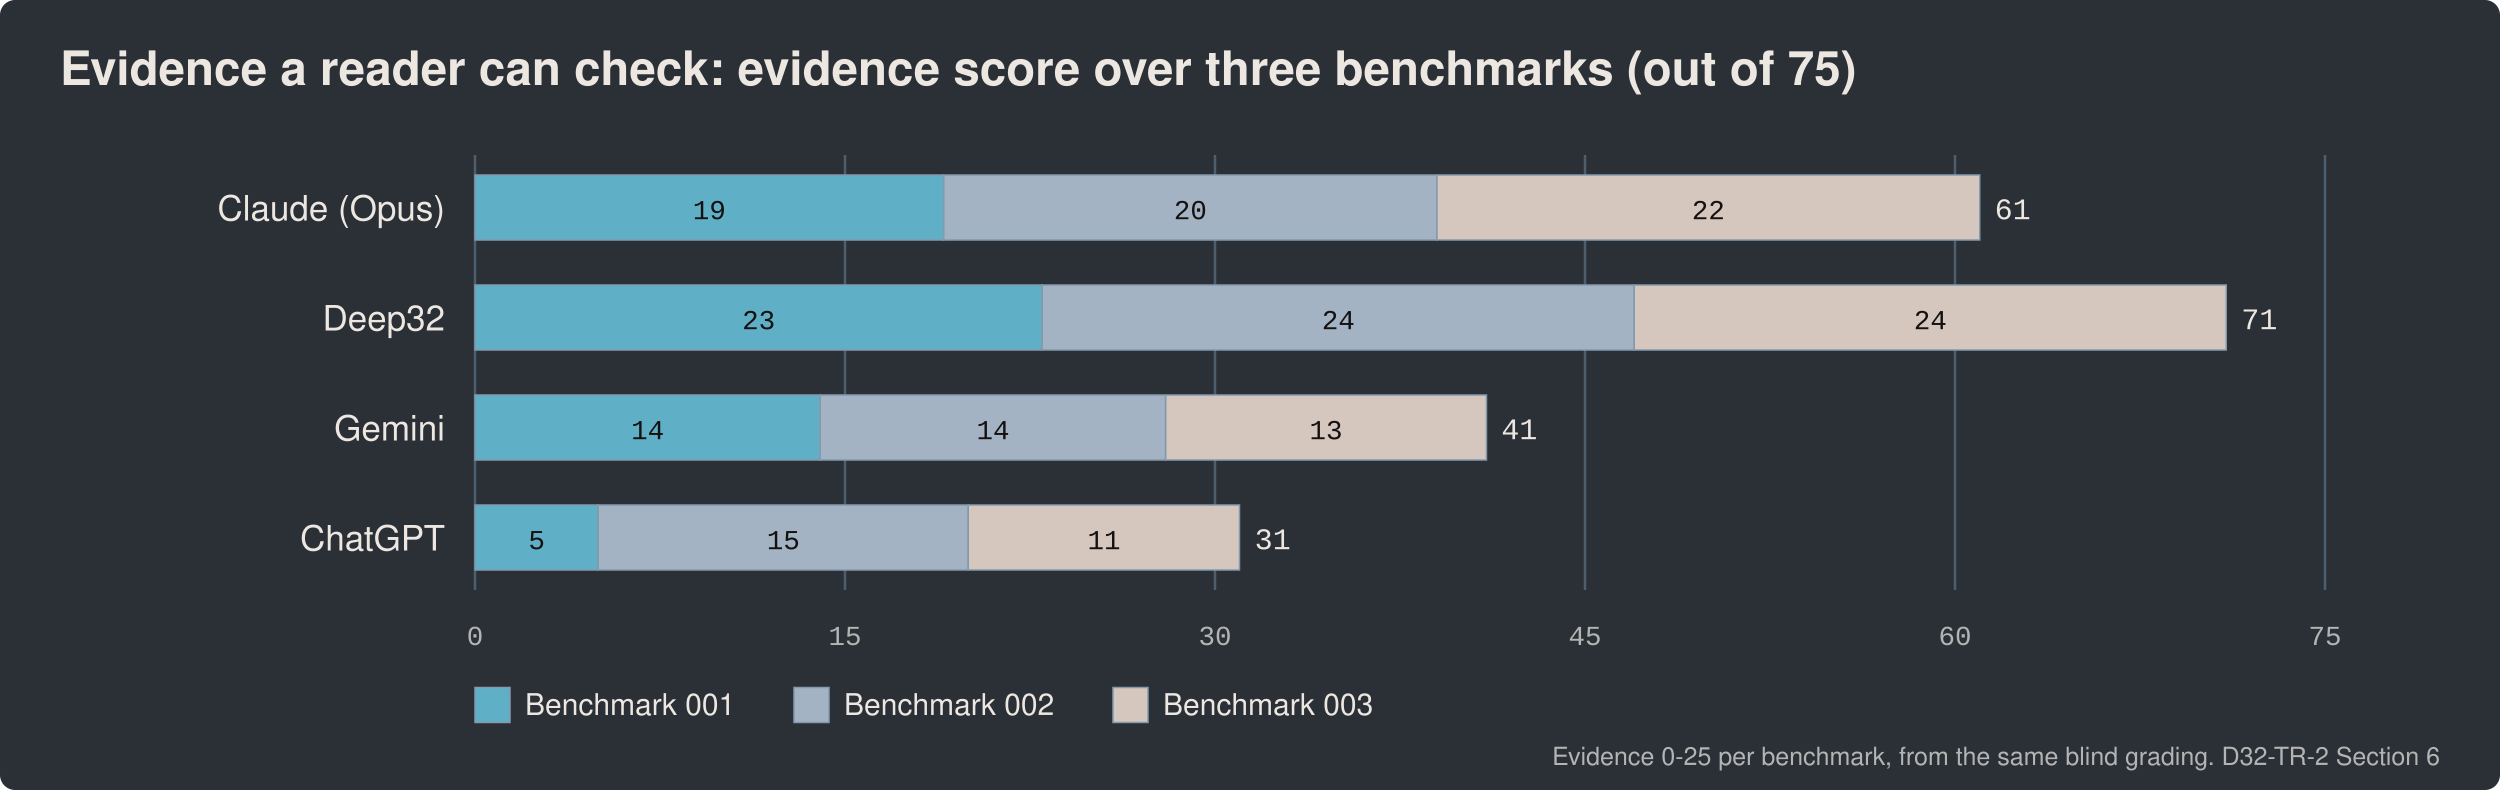
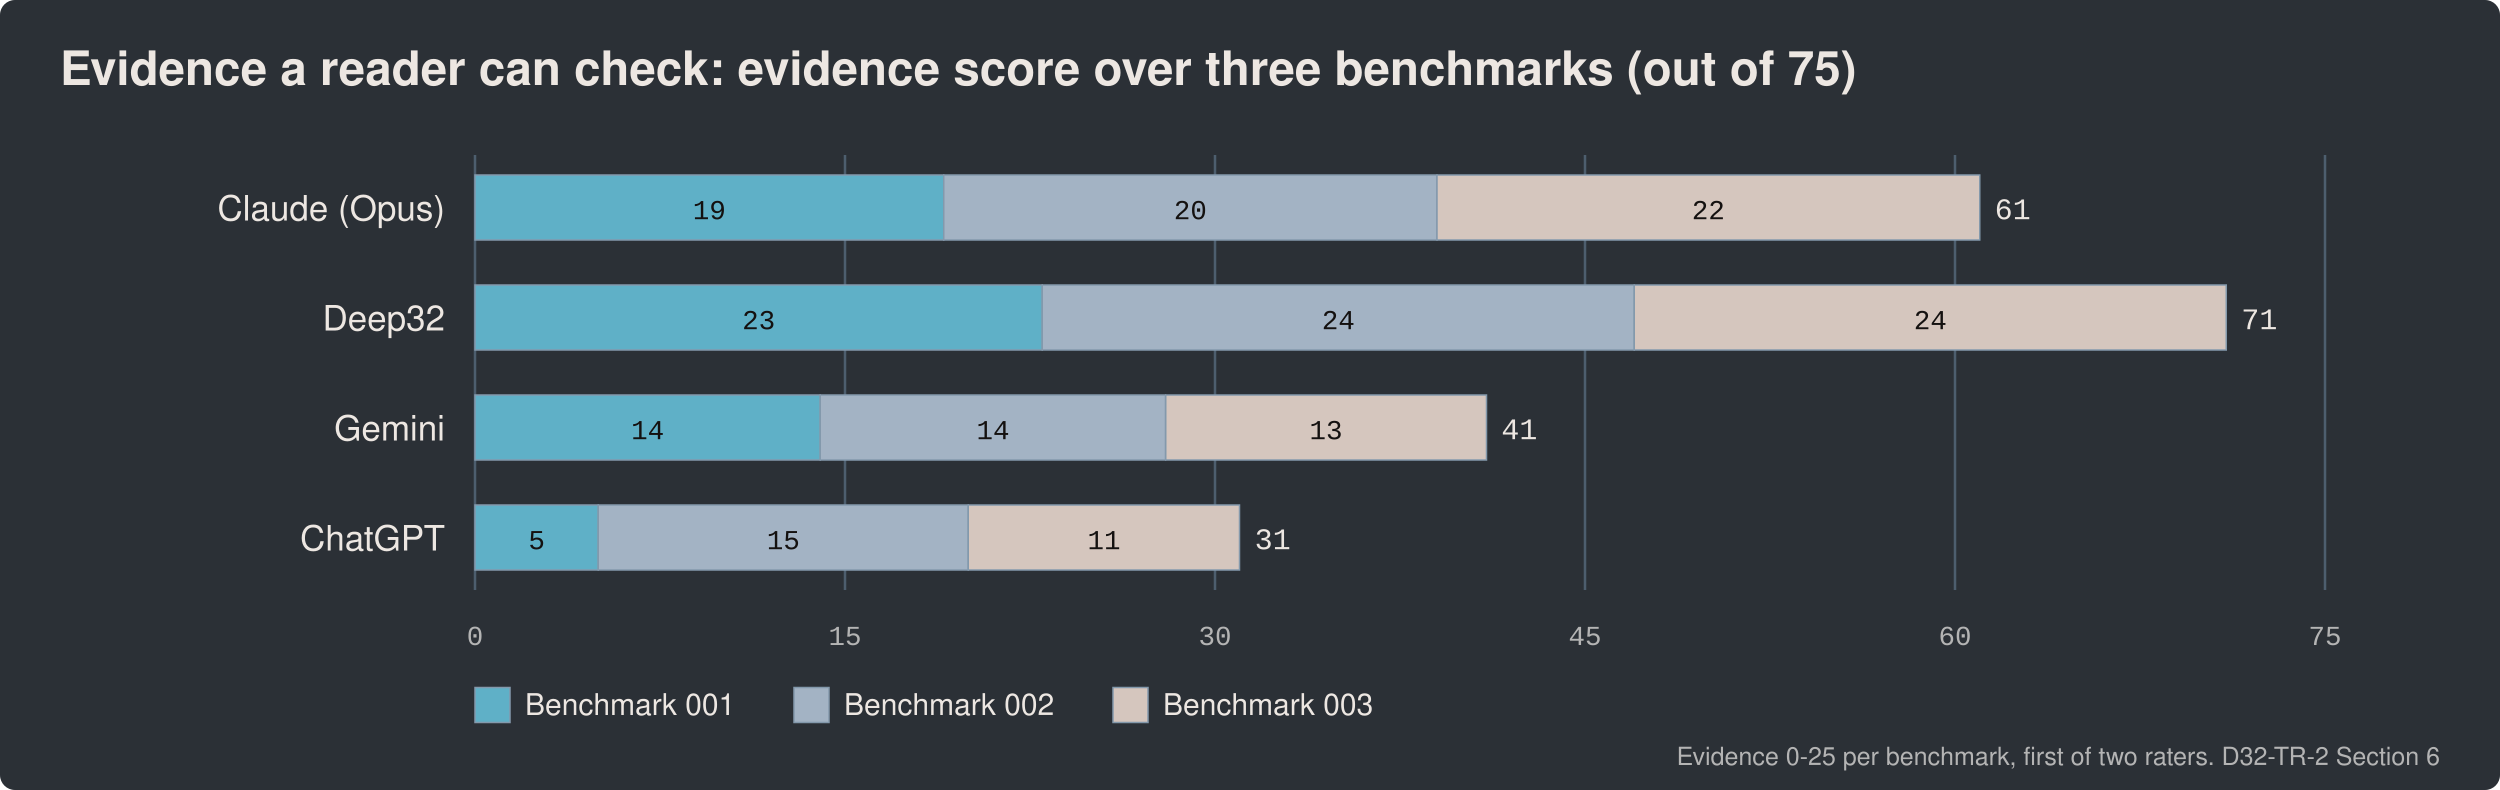
<svg xmlns="http://www.w3.org/2000/svg" width="1000" height="316" viewBox="0 0 1000 316" role="img" aria-labelledby="t d">
  <style>.s{font-family:Helvetica,Arial,'Liberation Sans','Nimbus Sans',sans-serif}.m{font-family:'Lucida Console','Lucida Sans Typewriter',Monaco,'Courier New',monospace}</style>
  <rect width="1000" height="316" rx="6" fill="#2b3036" />
  <text x="24" y="34" class="s" font-size="19" text-anchor="start" font-weight="bold" fill="#ede7e2">Evidence a reader can check: evidence score over three benchmarks (out of 75)</text>
  <line x1="190.0" y1="62" x2="190.0" y2="236" stroke="#4d5e6e" stroke-width="1" />
  <text x="190.0" y="258" class="m" font-size="11" text-anchor="middle" font-weight="normal" fill="#b4b4b4">0</text>
  <line x1="338.0" y1="62" x2="338.0" y2="236" stroke="#4d5e6e" stroke-width="1" />
  <text x="338.0" y="258" class="m" font-size="11" text-anchor="middle" font-weight="normal" fill="#b4b4b4">15</text>
  <line x1="486.0" y1="62" x2="486.0" y2="236" stroke="#4d5e6e" stroke-width="1" />
  <text x="486.0" y="258" class="m" font-size="11" text-anchor="middle" font-weight="normal" fill="#b4b4b4">30</text>
  <line x1="634.0" y1="62" x2="634.0" y2="236" stroke="#4d5e6e" stroke-width="1" />
  <text x="634.0" y="258" class="m" font-size="11" text-anchor="middle" font-weight="normal" fill="#b4b4b4">45</text>
  <line x1="782.0" y1="62" x2="782.0" y2="236" stroke="#4d5e6e" stroke-width="1" />
  <text x="782.0" y="258" class="m" font-size="11" text-anchor="middle" font-weight="normal" fill="#b4b4b4">60</text>
  <line x1="930.0" y1="62" x2="930.0" y2="236" stroke="#4d5e6e" stroke-width="1" />
  <text x="930.0" y="258" class="m" font-size="11" text-anchor="middle" font-weight="normal" fill="#b4b4b4">75</text>
  <text x="178" y="88.2" class="s" font-size="14" text-anchor="end" font-weight="normal" fill="#ede7e2">Claude (Opus)</text>
  <rect x="190.0" y="70" width="187.5" height="26" fill="#5fb0c7" stroke="#8399ac" stroke-width="0.6" />
  <text x="283.733" y="87.68" class="m" font-size="11" text-anchor="middle" font-weight="normal" fill="#141110">19</text>
  <rect x="377.5" y="70" width="197.3" height="26" fill="#a3b3c4" stroke="#8399ac" stroke-width="0.6" />
  <text x="476.133" y="87.68" class="m" font-size="11" text-anchor="middle" font-weight="normal" fill="#141110">20</text>
  <rect x="574.8" y="70" width="217.1" height="26" fill="#d5c6be" stroke="#8399ac" stroke-width="0.6" />
  <text x="683.333" y="87.68" class="m" font-size="11" text-anchor="middle" font-weight="normal" fill="#141110">22</text>
  <text x="797.867" y="87.68" class="m" font-size="12" text-anchor="start" font-weight="normal" fill="#ede7e2">61</text>
  <text x="178" y="132.2" class="s" font-size="14" text-anchor="end" font-weight="normal" fill="#ede7e2">Deep32</text>
  <rect x="190.0" y="114" width="226.9" height="26" fill="#5fb0c7" stroke="#8399ac" stroke-width="0.6" />
  <text x="303.467" y="131.68" class="m" font-size="11" text-anchor="middle" font-weight="normal" fill="#141110">23</text>
  <rect x="416.9" y="114" width="236.8" height="26" fill="#a3b3c4" stroke="#8399ac" stroke-width="0.6" />
  <text x="535.333" y="131.68" class="m" font-size="11" text-anchor="middle" font-weight="normal" fill="#141110">24</text>
  <rect x="653.7" y="114" width="236.8" height="26" fill="#d5c6be" stroke="#8399ac" stroke-width="0.6" />
  <text x="772.133" y="131.68" class="m" font-size="11" text-anchor="middle" font-weight="normal" fill="#141110">24</text>
  <text x="896.533" y="131.68" class="m" font-size="12" text-anchor="start" font-weight="normal" fill="#ede7e2">71</text>
  <text x="178" y="176.2" class="s" font-size="14" text-anchor="end" font-weight="normal" fill="#ede7e2">Gemini</text>
  <rect x="190.0" y="158" width="138.1" height="26" fill="#5fb0c7" stroke="#8399ac" stroke-width="0.6" />
  <text x="259.067" y="175.68" class="m" font-size="11" text-anchor="middle" font-weight="normal" fill="#141110">14</text>
  <rect x="328.1" y="158" width="138.1" height="26" fill="#a3b3c4" stroke="#8399ac" stroke-width="0.6" />
  <text x="397.2" y="175.68" class="m" font-size="11" text-anchor="middle" font-weight="normal" fill="#141110">14</text>
  <rect x="466.3" y="158" width="128.3" height="26" fill="#d5c6be" stroke="#8399ac" stroke-width="0.6" />
  <text x="530.4" y="175.68" class="m" font-size="11" text-anchor="middle" font-weight="normal" fill="#141110">13</text>
  <text x="600.533" y="175.68" class="m" font-size="12" text-anchor="start" font-weight="normal" fill="#ede7e2">41</text>
  <text x="178" y="220.2" class="s" font-size="14" text-anchor="end" font-weight="normal" fill="#ede7e2">ChatGPT</text>
  <rect x="190.0" y="202" width="49.3" height="26" fill="#5fb0c7" stroke="#8399ac" stroke-width="0.6" />
  <text x="214.667" y="219.68" class="m" font-size="11" text-anchor="middle" font-weight="normal" fill="#141110">5</text>
  <rect x="239.3" y="202" width="148.0" height="26" fill="#a3b3c4" stroke="#8399ac" stroke-width="0.6" />
  <text x="313.333" y="219.68" class="m" font-size="11" text-anchor="middle" font-weight="normal" fill="#141110">15</text>
  <rect x="387.3" y="202" width="108.5" height="26" fill="#d5c6be" stroke="#8399ac" stroke-width="0.6" />
  <text x="441.6" y="219.68" class="m" font-size="11" text-anchor="middle" font-weight="normal" fill="#141110">11</text>
  <text x="501.867" y="219.68" class="m" font-size="12" text-anchor="start" font-weight="normal" fill="#ede7e2">31</text>
  <rect x="190" y="275" width="14" height="14" fill="#5fb0c7" stroke="#8399ac" stroke-width="0.6" />
  <text x="210" y="286" class="s" font-size="12" text-anchor="start" font-weight="normal" fill="#ede7e2">Benchmark 001</text>
  <rect x="317.6" y="275" width="14" height="14" fill="#a3b3c4" stroke="#8399ac" stroke-width="0.6" />
  <text x="337.6" y="286" class="s" font-size="12" text-anchor="start" font-weight="normal" fill="#ede7e2">Benchmark 002</text>
  <rect x="445.2" y="275" width="14" height="14" fill="#d5c6be" stroke="#8399ac" stroke-width="0.6" />
  <text x="465.2" y="286" class="s" font-size="12" text-anchor="start" font-weight="normal" fill="#ede7e2">Benchmark 003</text>
-   <text x="976" y="306" class="s" font-size="10" text-anchor="end" font-weight="normal" fill="#b4b4b4">Evidence 0-25 per benchmark, from the same blind grading. D32-TR-2 Section 6</text>
+   <text x="976" y="306" class="s" font-size="10" text-anchor="end" font-weight="normal" fill="#b4b4b4">Evidence 0-25 per benchmark, first of two raters. D32-TR-2 Section 6</text>
</svg>
